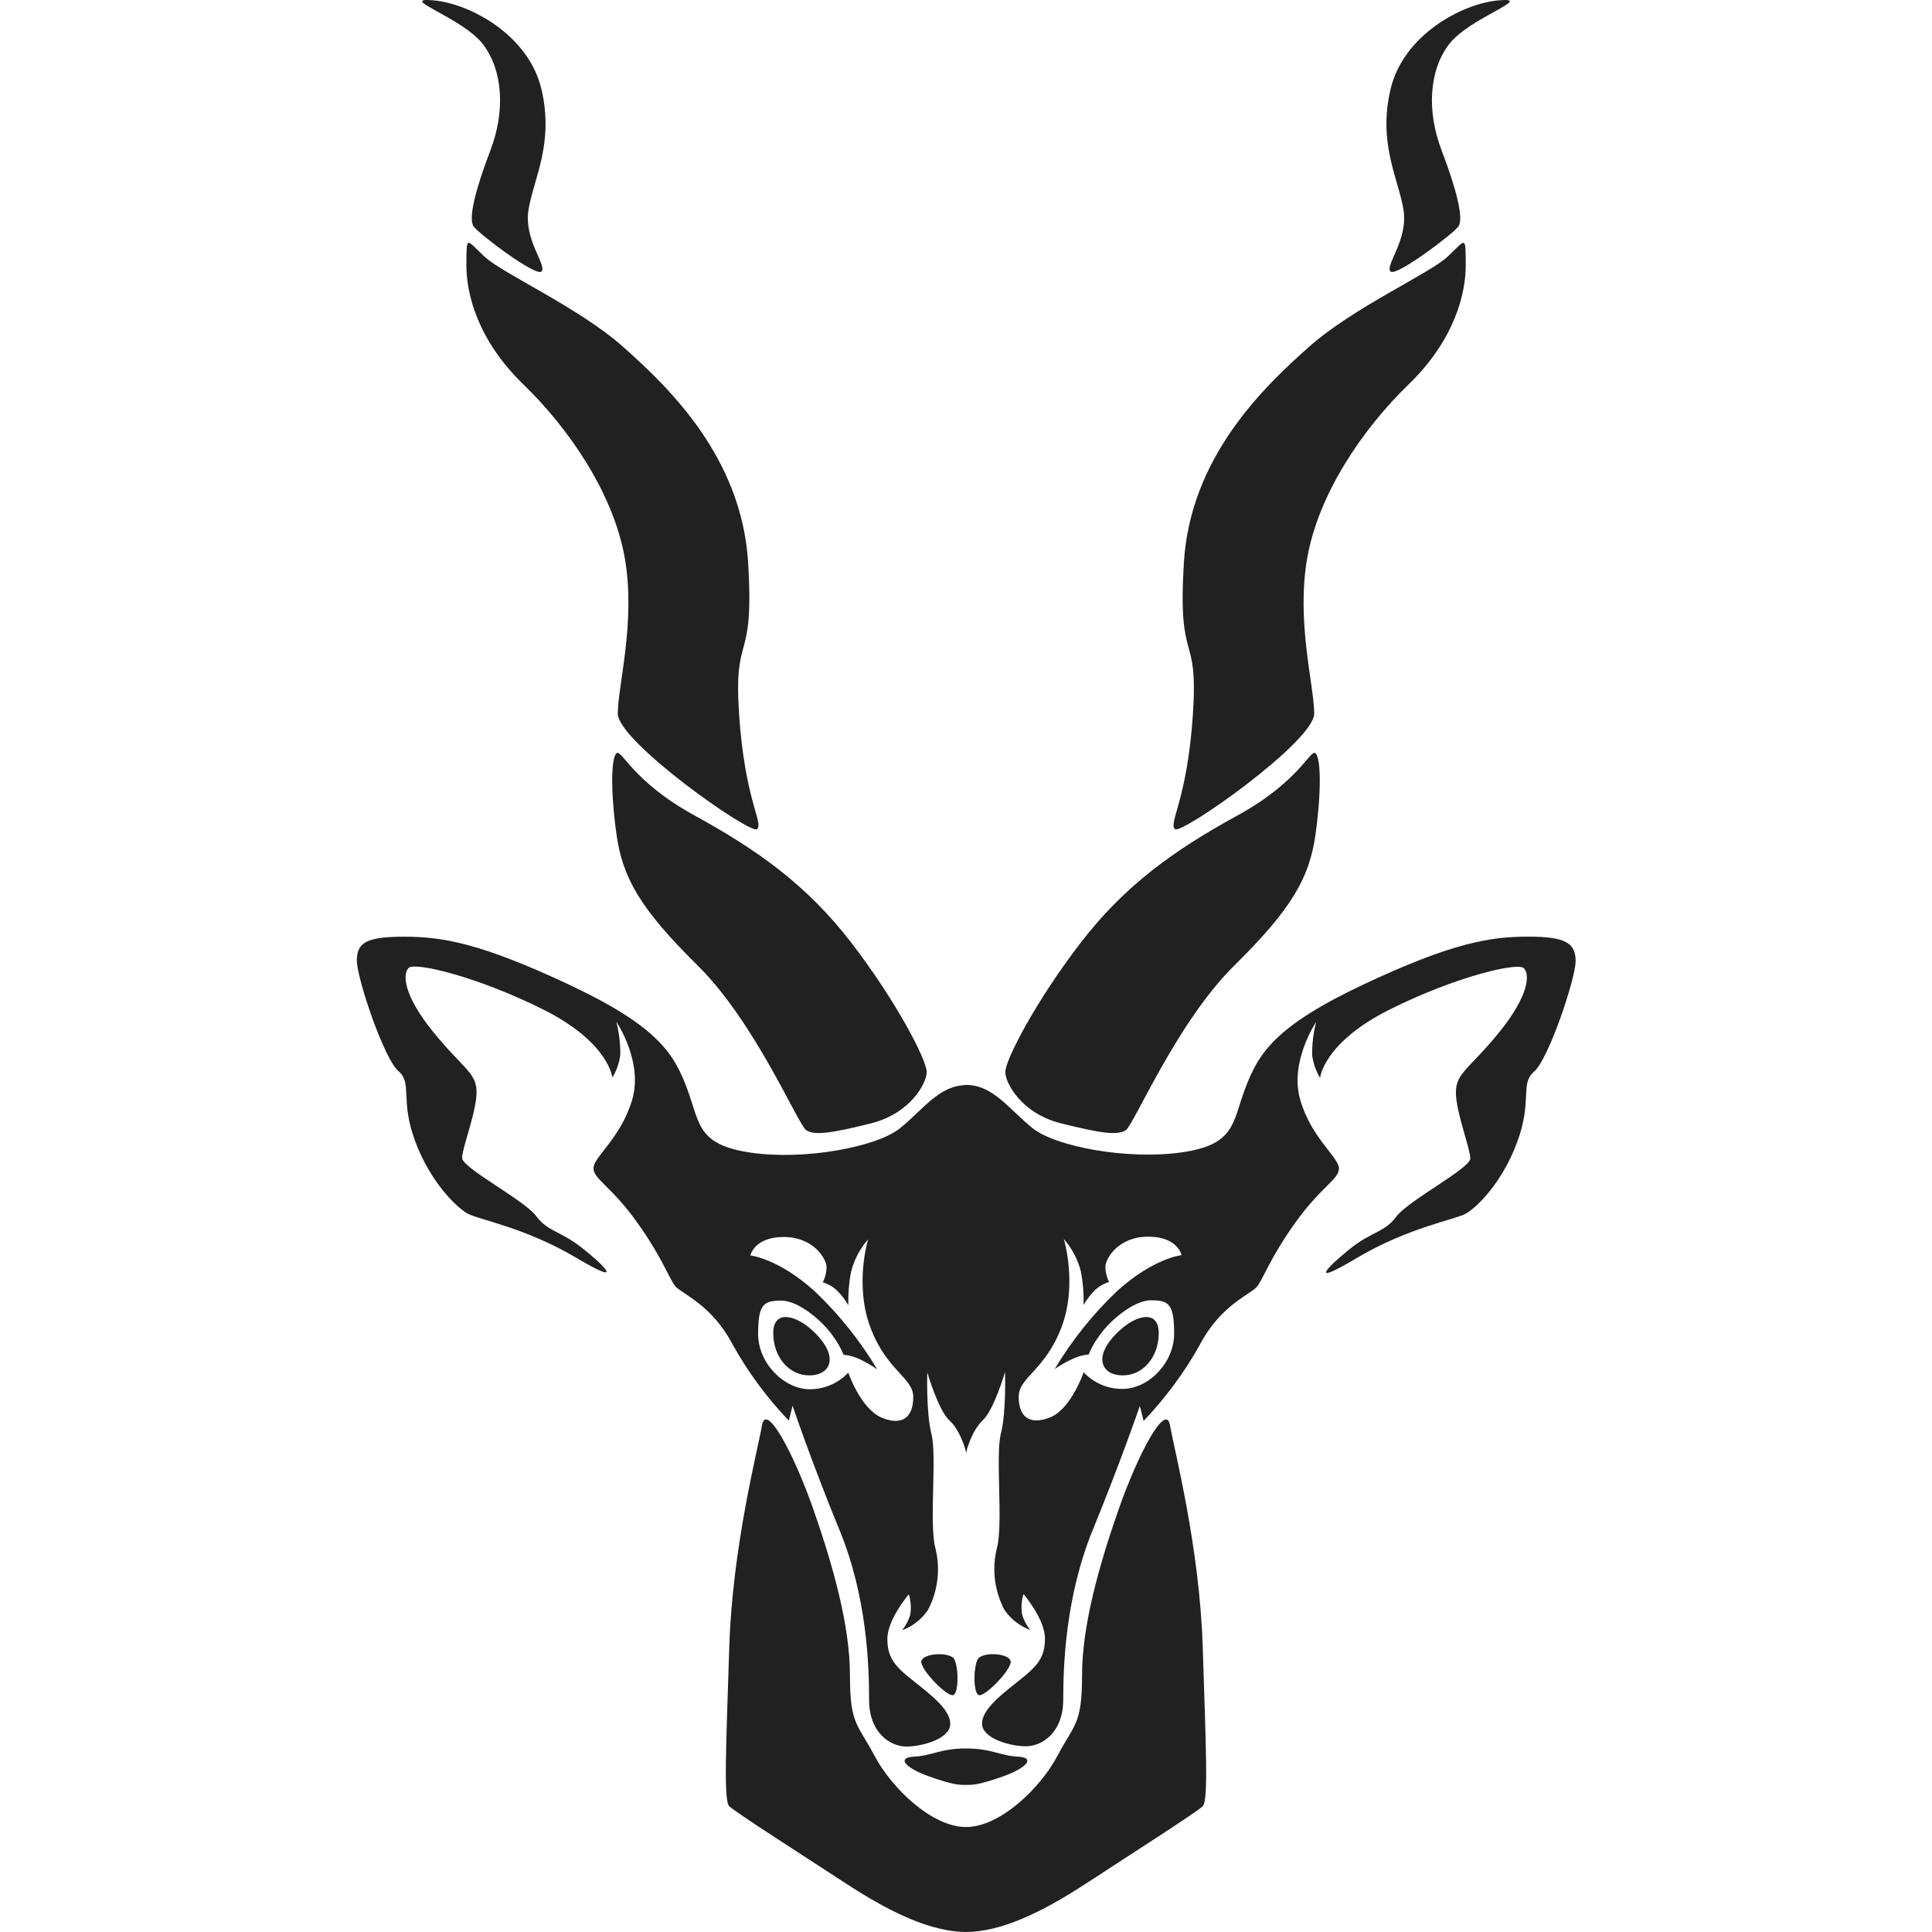
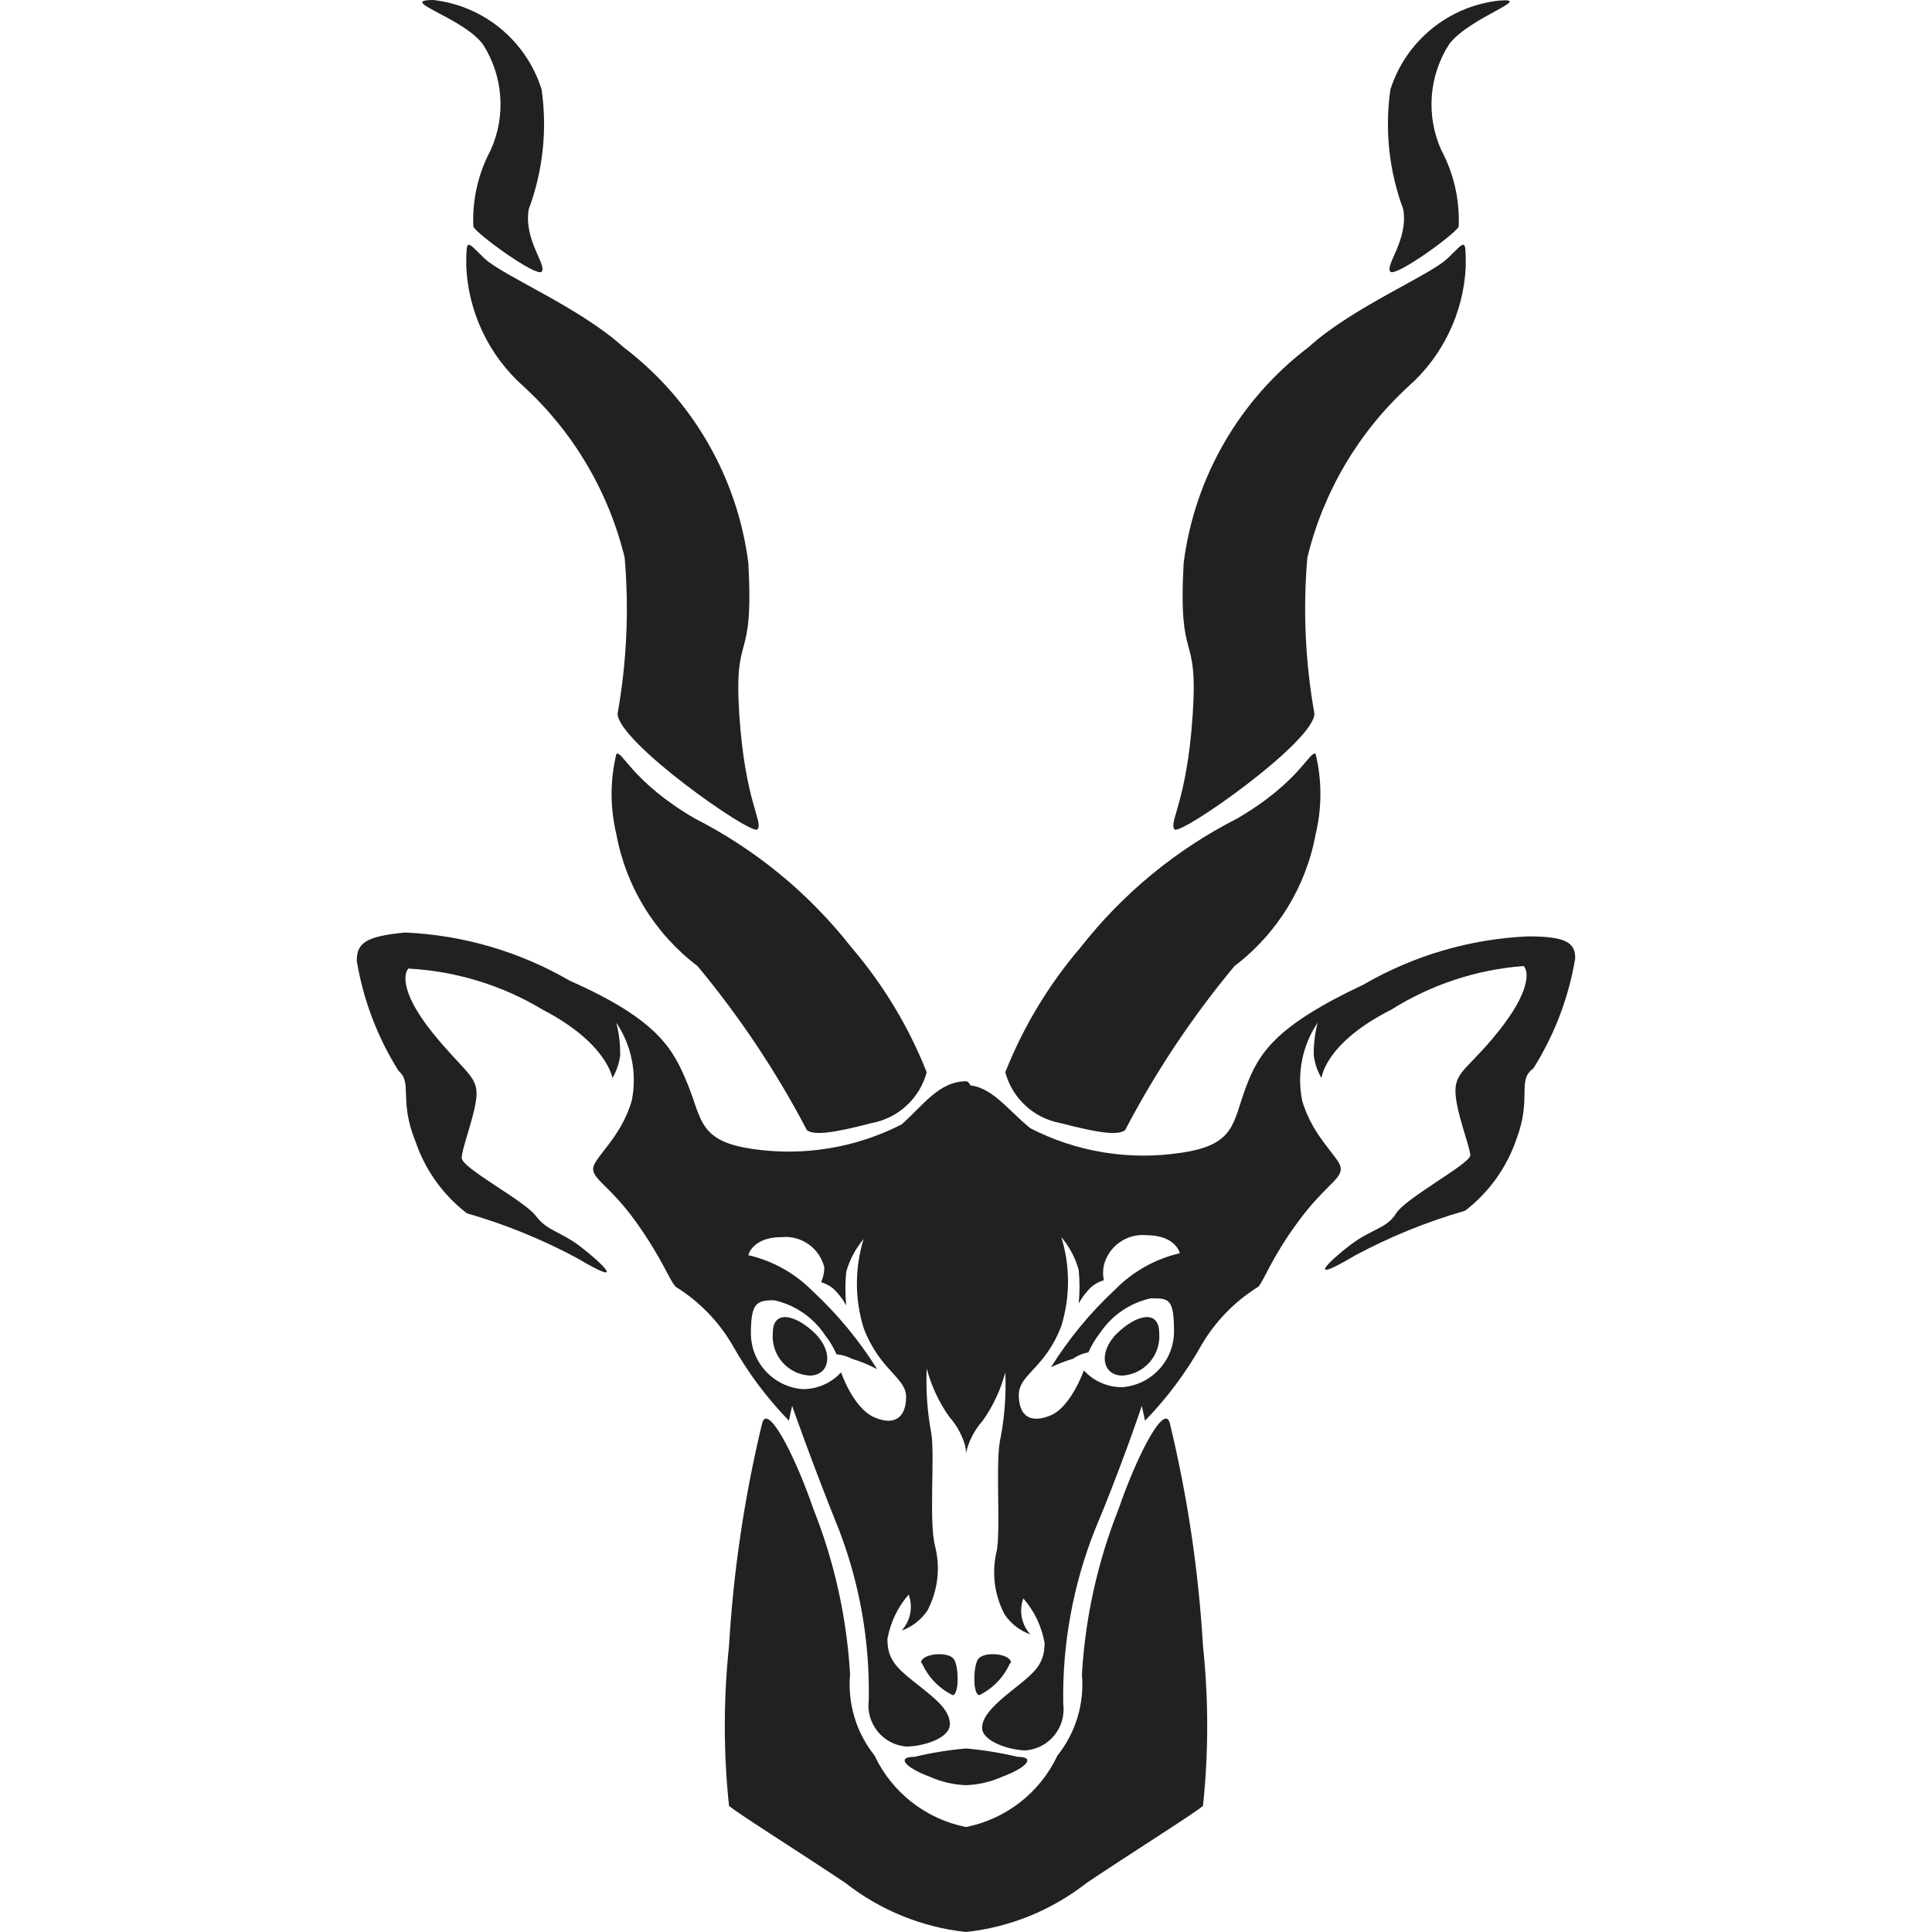
- <svg xmlns="http://www.w3.org/2000/svg" viewBox="0 0 300 300">
-   <g id="lesserkudu">
-     <g id="right">
-       <path d="M156.1,166.48c0,1.64,2.46,6.39,8.61,7.94s8.84,1.93,10.11,1.07,7.89-16.73,16.85-25.57,11.69-13.66,12.62-20.48.79-11.67,0-12.46-2.41,4.32-12.18,9.67-17.45,10.82-24.33,19.77S156.1,164.55,156.1,166.48Z" transform="translate(0)" fill="#212121" />
-       <path d="M182.44,128.75c.94.94,21.63-13.6,21.63-17.94S201.23,96.5,203,86.56s8.63-20,15.73-26.87,8.91-14.09,8.87-18.64.08-3.93-2.78-1.23-14.63,7.87-21.63,14.1S184.82,71,183.83,87.38s2.3,10.24,1.4,23.59S181.42,127.73,182.44,128.75Z" transform="translate(0)" fill="#212121" />
-       <path d="M215.92,42.16c.85.85,9.67-5.79,10.54-7s-.33-5.85-2.62-11.85S221.87,11,225,6.88,238.48-.44,232.74.05s-14.85,5.41-16.82,13.82,1.2,13.82,2,18.62S215,41.2,215.92,42.16Z" transform="translate(0)" fill="#212121" />
-       <path d="M152,257.45c1-1,4.94-.68,4.94.61s-3.74,5.16-4.81,5.16S151.15,258.27,152,257.45Z" transform="translate(0)" fill="#212121" />
-       <path d="M152.1,263.22c-1.06,0-.93-4.92-.13-5.77.57-.6,4.58-.6,4.94.61" transform="translate(0)" fill="#212121" />
-       <path d="M150,271.5c4,0,5.24,1.13,8.05,1.27s1.39,1.77-2.42,3.11-4.67,1.28-5.63,1.28Z" transform="translate(0)" fill="#212121" />
-       <path d="M150,283.7c5.32,0,11.58-6.09,14.2-11.06s3.82-4.8,3.82-12.5,2.62-17,5.66-25.71,7.37-16.79,8-13.1,4.59,18.84,5.08,34.4.9,23.84,0,24.74-11,7.35-18.12,12S155.3,300,149.89,300Z" transform="translate(0)" fill="#212121" />
-       <path d="M174.33,213.57c3.2,0,5.6-2.89,5.6-6.57s-3.56-2.95-6.51,0C169.6,210.82,171.14,213.57,174.33,213.57Z" transform="translate(0)" fill="#212121" />
-       <path d="M237.33,145.44c-5.9,0-11.8.93-25.61,7.43S195.39,163.62,193.36,169s-1.52,8.74-9.88,9.94-19.55-.87-23.16-3.77-6.11-6.71-10.32-6.71,0,57.1,0,57.1.82-3.35,2.59-5,3.47-7.51,3.47-7.51.21,6.23-.65,9.59.37,13.8-.58,17.61a13.56,13.56,0,0,0,1.15,9.75,8.46,8.46,0,0,0,4,3.11,6.86,6.86,0,0,1-1.28-2.45,7.15,7.15,0,0,1,.23-3.14s3.33,3.87,3.33,6.93-1.31,4.37-4.23,6.67-5.54,4.45-5.54,6.52c0,2.32,4.37,3.52,6.82,3.52s5.79-2.07,5.79-7.27.33-15.94,4.59-26.34S177,218.32,177,218.32l.58,2.32a58,58,0,0,0,8.72-11.81c3.28-6.26,7.91-7.82,8.89-9.05s2-4.42,6-10,6.72-6.63,6.72-8.35-4.26-4.67-6-10.61,2.46-12.13,2.46-12.13a19.62,19.62,0,0,0-.62,5.17,9.23,9.23,0,0,0,1.23,3.52s.5-5.46,10.77-10.6,19.91-7.4,20.87-6.44.81,4.2-3.77,9.88-6.78,6.34-6.78,9.4,2.24,8.74,2.24,10.27-9.66,6.55-11.47,9-3.82,2.35-7,4.86-7.32,6.45.76,1.64,15.35-6,17-6.93,5.62-4.7,8-11.15.38-9,2.62-10.92,6.44-14.42,6.44-17.15S243.23,145.44,237.33,145.44ZM166.57,211a7.23,7.23,0,0,1,2.48-.68,13.36,13.36,0,0,1,1.72-3c1.43-2.09,5.2-5.41,7.94-5.41s3.61.53,3.61,5.16-4.06,8.6-8,8.6a8.17,8.17,0,0,1-6.05-2.58s-1.94,5.7-5.21,7-4.88-.17-4.88-3.2,4.1-4.09,6.64-10.77.37-13.72.37-13.72a12.12,12.12,0,0,1,2.66,5.08,24.14,24.14,0,0,1,.41,5.16,10.64,10.64,0,0,1,1.61-2.15,5.33,5.33,0,0,1,2.35-1.42,5.43,5.43,0,0,1-.58-2.34c0-1.29,2-4.7,6.64-4.7s5.19,2.87,5.19,2.87-4.26.41-9.94,5.51a57.33,57.33,0,0,0-9.76,12.18A17.69,17.69,0,0,1,166.57,211Z" transform="translate(0)" fill="#212121" />
-     </g>
-     <g id="right-2" data-name="right">
-       <path d="M143.9,166.48c0,1.64-2.46,6.39-8.61,7.94s-8.84,1.93-10.11,1.07-7.89-16.73-16.85-25.57-11.69-13.66-12.62-20.48-.79-11.67,0-12.46,2.41,4.32,12.18,9.67,17.45,10.82,24.33,19.77S143.9,164.55,143.9,166.48Z" transform="translate(0)" fill="#212121" />
-       <path d="M117.56,128.75c-.94.94-21.63-13.6-21.63-17.94S98.77,96.5,97,86.56s-8.63-20-15.73-26.87S72.38,45.6,72.42,41.05s-.08-3.93,2.78-1.23,14.63,7.87,21.63,14.1S115.18,71,116.17,87.38s-2.3,10.24-1.4,23.59S118.58,127.73,117.56,128.75Z" transform="translate(0)" fill="#212121" />
-       <path d="M84.08,42.16c-.85.85-9.67-5.79-10.54-7s.33-5.85,2.62-11.85S78.13,11,75,6.88,61.52-.44,67.26.05,82.11,5.46,84.08,13.87s-1.2,13.82-2,18.62S85,41.2,84.08,42.16Z" transform="translate(0)" fill="#212121" />
-       <path d="M148,257.45c-1-1-4.94-.68-4.94.61s3.74,5.16,4.81,5.16S148.85,258.27,148,257.45Z" transform="translate(0)" fill="#212121" />
-       <path d="M147.9,263.22c1.06,0,.93-4.92.13-5.77-.57-.6-4.58-.6-4.94.61" transform="translate(0)" fill="#212121" />
-       <path d="M150,271.5c-4,0-5.24,1.13-8.05,1.27s-1.39,1.77,2.42,3.11,4.67,1.28,5.63,1.28Z" transform="translate(0)" fill="#212121" />
-       <path d="M150,283.7c-5.32,0-11.58-6.09-14.2-11.06s-3.82-4.8-3.82-12.5-2.62-17-5.66-25.71-7.37-16.79-8-13.1-4.59,18.84-5.08,34.4-.9,23.84,0,24.74,11,7.35,18.12,12S144.7,300,150.11,300Z" transform="translate(0)" fill="#212121" />
-       <path d="M125.67,213.57c-3.2,0-5.6-2.89-5.6-6.57s3.56-2.95,6.51,0C130.4,210.82,128.86,213.57,125.67,213.57Z" transform="translate(0)" fill="#212121" />
-       <path d="M55.41,149.15c0,2.73,4.2,15.24,6.44,17.15s.22,4.48,2.62,10.92,6.39,10.16,8,11.15,8.9,2.13,17,6.93,4,.88.76-1.64-5.24-2.45-7-4.86-11.47-7.43-11.47-9S74,172.64,74,169.58s-2.19-3.72-6.78-9.4-4.72-8.93-3.77-9.88,10.6,1.31,20.87,6.44,10.77,10.6,10.77,10.6a9.23,9.23,0,0,0,1.23-3.52,19.62,19.62,0,0,0-.62-5.17s4.22,6.19,2.46,12.13-6,8.89-6,10.61,2.7,2.74,6.72,8.35,5,8.81,6,10,5.61,2.79,8.89,9.05a58,58,0,0,0,8.72,11.81l.58-2.32s3,8.9,7.29,19.31,4.59,21.14,4.59,26.34,3.33,7.27,5.79,7.27,6.82-1.2,6.82-3.52c0-2.07-2.62-4.23-5.54-6.52s-4.23-3.61-4.23-6.67,3.33-6.93,3.33-6.93a7.15,7.15,0,0,1,.23,3.14,6.86,6.86,0,0,1-1.28,2.45,8.46,8.46,0,0,0,4-3.11,13.56,13.56,0,0,0,1.15-9.75c-.95-3.81.28-14.25-.58-17.61s-.65-9.59-.65-9.59,1.69,5.9,3.47,7.51,2.59,5,2.59,5,4.21-57.1,0-57.1-6.72,3.82-10.32,6.71-14.8,5-23.16,3.77-7.86-4.53-9.88-9.94-4.54-9.67-18.36-16.16-19.71-7.43-25.61-7.43S55.41,146.42,55.41,149.15Zm80.81,63.49a57.33,57.33,0,0,0-9.76-12.18c-5.68-5.1-9.94-5.51-9.94-5.51s.57-2.87,5.19-2.87,6.64,3.41,6.64,4.7a5.43,5.43,0,0,1-.58,2.34,5.33,5.33,0,0,1,2.35,1.42,10.64,10.64,0,0,1,1.61,2.15,24.14,24.14,0,0,1,.41-5.16,12.12,12.12,0,0,1,2.66-5.08s-2.17,7,.37,13.72,6.64,7.74,6.64,10.77-1.6,4.55-4.88,3.2-5.21-7-5.21-7a8.17,8.17,0,0,1-6,2.58c-3.93,0-8-4-8-8.6s.86-5.16,3.61-5.16,6.51,3.32,7.94,5.41a13.36,13.36,0,0,1,1.72,3,7.23,7.23,0,0,1,2.48.68A17.69,17.69,0,0,1,136.22,212.64Z" transform="translate(0)" fill="#212121" />
-     </g>
-   </g>
-   <g id="frame">
-     <rect width="300" height="300" fill="none" />
-   </g>
+ <svg xmlns="http://www.w3.org/2000/svg" viewBox="0 0 30 30">
+   <path d="M15.61,16.65a1.09,1.09,0,0,0,.86.79c.61.16.89.19,1,.11A14.47,14.47,0,0,1,19.17,15a3.32,3.32,0,0,0,1.26-2.05,2.66,2.66,0,0,0,0-1.24c-.08-.08-.24.43-1.22,1a7.29,7.29,0,0,0-2.43,2A6.87,6.87,0,0,0,15.61,16.65Z" transform="translate(0)" fill="#212121" />
+   <path d="M18.24,12.88c.1.09,2.17-1.36,2.17-1.8a9.29,9.29,0,0,1-.11-2.42A5.31,5.31,0,0,1,21.87,6a2.65,2.65,0,0,0,.89-1.86c0-.46,0-.4-.28-.13S21,4.77,20.32,5.39a5,5,0,0,0-1.94,3.35c-.09,1.64.23,1,.14,2.36S18.14,12.77,18.24,12.88Z" transform="translate(0)" fill="#212121" />
+   <path d="M21.59,4.22c.09.08,1-.58,1.06-.7a2.3,2.3,0,0,0-.27-1.19A1.73,1.73,0,0,1,22.5.69c.31-.42,1.35-.73.77-.68a2,2,0,0,0-1.68,1.38,3.79,3.79,0,0,0,.2,1.86C21.87,3.73,21.5,4.12,21.59,4.22Z" transform="translate(0)" fill="#212121" />
+   <path d="M15.2,25.75c.1-.11.49-.07.49.06a1,1,0,0,1-.48.51C15.1,26.32,15.11,25.83,15.2,25.75Z" transform="translate(0)" fill="#212121" />
+   <path d="M15.21,26.32c-.11,0-.09-.49,0-.57s.46-.07.49.06" transform="translate(0)" fill="#212121" />
+   <path d="M15,27.15a5.56,5.56,0,0,1,.8.13c.29,0,.14.17-.24.31a1.49,1.49,0,0,1-.56.13Z" transform="translate(0)" fill="#212121" />
+   <path d="M15,28.37a2,2,0,0,0,1.42-1.11A1.77,1.77,0,0,0,16.8,26a8.26,8.26,0,0,1,.57-2.57c.3-.87.73-1.68.8-1.31a19.63,19.63,0,0,1,.51,3.44,11.79,11.79,0,0,1,0,2.48c-.09.09-1.11.73-1.81,1.2A3.67,3.67,0,0,1,15,30Z" transform="translate(0)" fill="#212121" />
+   <path d="M17.43,21.36A.61.61,0,0,0,18,20.7c0-.37-.35-.29-.65,0S17.11,21.36,17.43,21.36Z" transform="translate(0)" fill="#212121" />
+   <path d="M23.73,14.54a5.58,5.58,0,0,0-2.56.75c-1.38.65-1.63,1.07-1.83,1.61s-.16.88-1,1A3.85,3.85,0,0,1,16,17.52c-.36-.29-.61-.67-1-.67s0,5.71,0,5.71a1.14,1.14,0,0,1,.26-.5,2.32,2.32,0,0,0,.35-.75,4.39,4.39,0,0,1-.07,1c-.09.34,0,1.38-.06,1.76a1.4,1.4,0,0,0,.12,1,.82.82,0,0,0,.4.31.55.55,0,0,1-.11-.56,1.43,1.43,0,0,1,.33.69c0,.31-.13.44-.42.67s-.55.44-.55.65.43.35.68.35a.64.64,0,0,0,.58-.72A7,7,0,0,1,17,23.76c.42-1,.73-1.93.73-1.93l.05.23a5.65,5.65,0,0,0,.88-1.18,2.62,2.62,0,0,1,.88-.9c.1-.12.2-.44.61-1s.67-.66.67-.83-.43-.47-.6-1.06a1.6,1.6,0,0,1,.24-1.21,1.94,1.94,0,0,0-.06.51.93.93,0,0,0,.12.35s.05-.54,1.08-1.06A4.51,4.51,0,0,1,23.66,15c.09.1.08.42-.38,1s-.68.63-.68.94.23.87.23,1-1,.66-1.15.9-.38.24-.71.49-.73.64.08.16a8.72,8.72,0,0,1,1.7-.69,2.36,2.36,0,0,0,.8-1.12c.24-.64,0-.9.26-1.09a4.63,4.63,0,0,0,.65-1.71C24.46,14.64,24.32,14.54,23.73,14.54ZM16.66,21.1A.59.59,0,0,1,16.9,21a1.39,1.39,0,0,1,.18-.3,1.28,1.28,0,0,1,.79-.54c.28,0,.36,0,.36.52a.87.87,0,0,1-.8.86.8.8,0,0,1-.6-.26s-.2.57-.52.7-.49,0-.49-.32.41-.41.66-1.07a2.34,2.34,0,0,0,0-1.38,1.35,1.35,0,0,1,.27.51,2.67,2.67,0,0,1,0,.52,1.08,1.08,0,0,1,.16-.22.5.5,0,0,1,.23-.14.57.57,0,0,1,0-.23.62.62,0,0,1,.66-.47c.46,0,.52.28.52.28a2.05,2.05,0,0,0-1,.56,5.94,5.94,0,0,0-1,1.21A2.17,2.17,0,0,1,16.66,21.1Z" transform="translate(0)" fill="#212121" />
+   <path d="M14.39,16.65a1.09,1.09,0,0,1-.86.79c-.61.16-.89.19-1,.11A14.47,14.47,0,0,0,10.83,15a3.32,3.32,0,0,1-1.26-2.05,2.66,2.66,0,0,1,0-1.24c.08-.08.24.43,1.22,1a7.29,7.29,0,0,1,2.43,2A6.87,6.87,0,0,1,14.39,16.65Z" transform="translate(0)" fill="#212121" />
+   <path d="M11.76,12.88c-.1.09-2.17-1.36-2.17-1.8A9.29,9.29,0,0,0,9.7,8.66,5.31,5.31,0,0,0,8.13,6a2.65,2.65,0,0,1-.89-1.86c0-.46,0-.4.28-.13S9,4.77,9.68,5.39a5,5,0,0,1,1.94,3.35c.09,1.64-.23,1-.14,2.36S11.86,12.77,11.76,12.88Z" transform="translate(0)" fill="#212121" />
+   <path d="M8.41,4.22c-.09.08-1-.58-1.06-.7a2.3,2.3,0,0,1,.27-1.19A1.73,1.73,0,0,0,7.5.69C7.19.27,6.15,0,6.73,0A2,2,0,0,1,8.41,1.39a3.79,3.79,0,0,1-.2,1.86C8.13,3.73,8.5,4.12,8.41,4.22Z" transform="translate(0)" fill="#212121" />
+   <path d="M14.8,25.75c-.1-.11-.49-.07-.49.06a1,1,0,0,0,.48.51C14.9,26.32,14.89,25.83,14.8,25.75Z" transform="translate(0)" fill="#212121" />
+   <path d="M14.79,26.32c.11,0,.09-.49,0-.57s-.46-.07-.49.06" transform="translate(0)" fill="#212121" />
+   <path d="M15,27.15a5.56,5.56,0,0,0-.8.13c-.29,0-.14.17.24.31a1.49,1.49,0,0,0,.56.13Z" transform="translate(0)" fill="#212121" />
+   <path d="M15,28.37a2,2,0,0,1-1.42-1.11A1.77,1.77,0,0,1,13.2,26a8.26,8.26,0,0,0-.57-2.57c-.3-.87-.73-1.68-.8-1.31a19.63,19.63,0,0,0-.51,3.44,11.79,11.79,0,0,0,0,2.48c.09.09,1.11.73,1.81,1.2A3.67,3.67,0,0,0,15,30Z" transform="translate(0)" fill="#212121" />
+   <path d="M12.57,21.36A.61.61,0,0,1,12,20.7c0-.37.35-.29.65,0S12.89,21.36,12.57,21.36Z" transform="translate(0)" fill="#212121" />
+   <path d="M5.54,14.92a4.63,4.63,0,0,0,.65,1.71c.22.19,0,.45.26,1.09a2.36,2.36,0,0,0,.8,1.12,8.72,8.72,0,0,1,1.7.69c.81.48.4.09.08-.16s-.53-.25-.71-.49-1.15-.74-1.15-.9.23-.72.23-1-.22-.37-.68-.94-.47-.89-.38-1a4.51,4.51,0,0,1,2.09.64c1,.52,1.08,1.06,1.08,1.06a.93.93,0,0,0,.12-.35,1.94,1.94,0,0,0-.06-.51,1.6,1.6,0,0,1,.24,1.21c-.17.59-.6.89-.6,1.06s.27.27.67.83.51.89.61,1a2.62,2.62,0,0,1,.88.9,5.65,5.65,0,0,0,.88,1.18l.05-.23s.31.89.73,1.93a7,7,0,0,1,.46,2.64.64.64,0,0,0,.58.72c.25,0,.68-.12.68-.35s-.26-.42-.55-.65-.42-.36-.42-.67a1.43,1.43,0,0,1,.33-.69.55.55,0,0,1-.11.56.82.82,0,0,0,.4-.31,1.4,1.4,0,0,0,.12-1c-.1-.38,0-1.42-.06-1.76a4.39,4.39,0,0,1-.07-1,2.32,2.32,0,0,0,.35.75,1.14,1.14,0,0,1,.26.5s.42-5.71,0-5.71-.67.38-1,.67a3.85,3.85,0,0,1-2.32.38c-.83-.12-.78-.46-1-1s-.45-1-1.83-1.61a5.58,5.58,0,0,0-2.56-.75C5.68,14.54,5.54,14.64,5.54,14.92Zm8.08,6.34a5.94,5.94,0,0,0-1-1.21,2.05,2.05,0,0,0-1-.56s.06-.28.52-.28a.62.62,0,0,1,.66.47.57.57,0,0,1-.05.23.5.5,0,0,1,.23.14,1.08,1.08,0,0,1,.16.22,2.67,2.67,0,0,1,0-.52,1.35,1.35,0,0,1,.27-.51,2.34,2.34,0,0,0,0,1.38c.25.66.66.77.66,1.07s-.16.46-.49.32-.52-.7-.52-.7a.8.8,0,0,1-.6.26.87.87,0,0,1-.8-.86c0-.47.08-.52.36-.52a1.28,1.28,0,0,1,.79.54,1.39,1.39,0,0,1,.18.3.59.59,0,0,1,.24.07A2.17,2.17,0,0,1,13.62,21.26Z" transform="translate(0)" fill="#212121" />
+   <rect width="30" height="30" fill="none" />
</svg>
